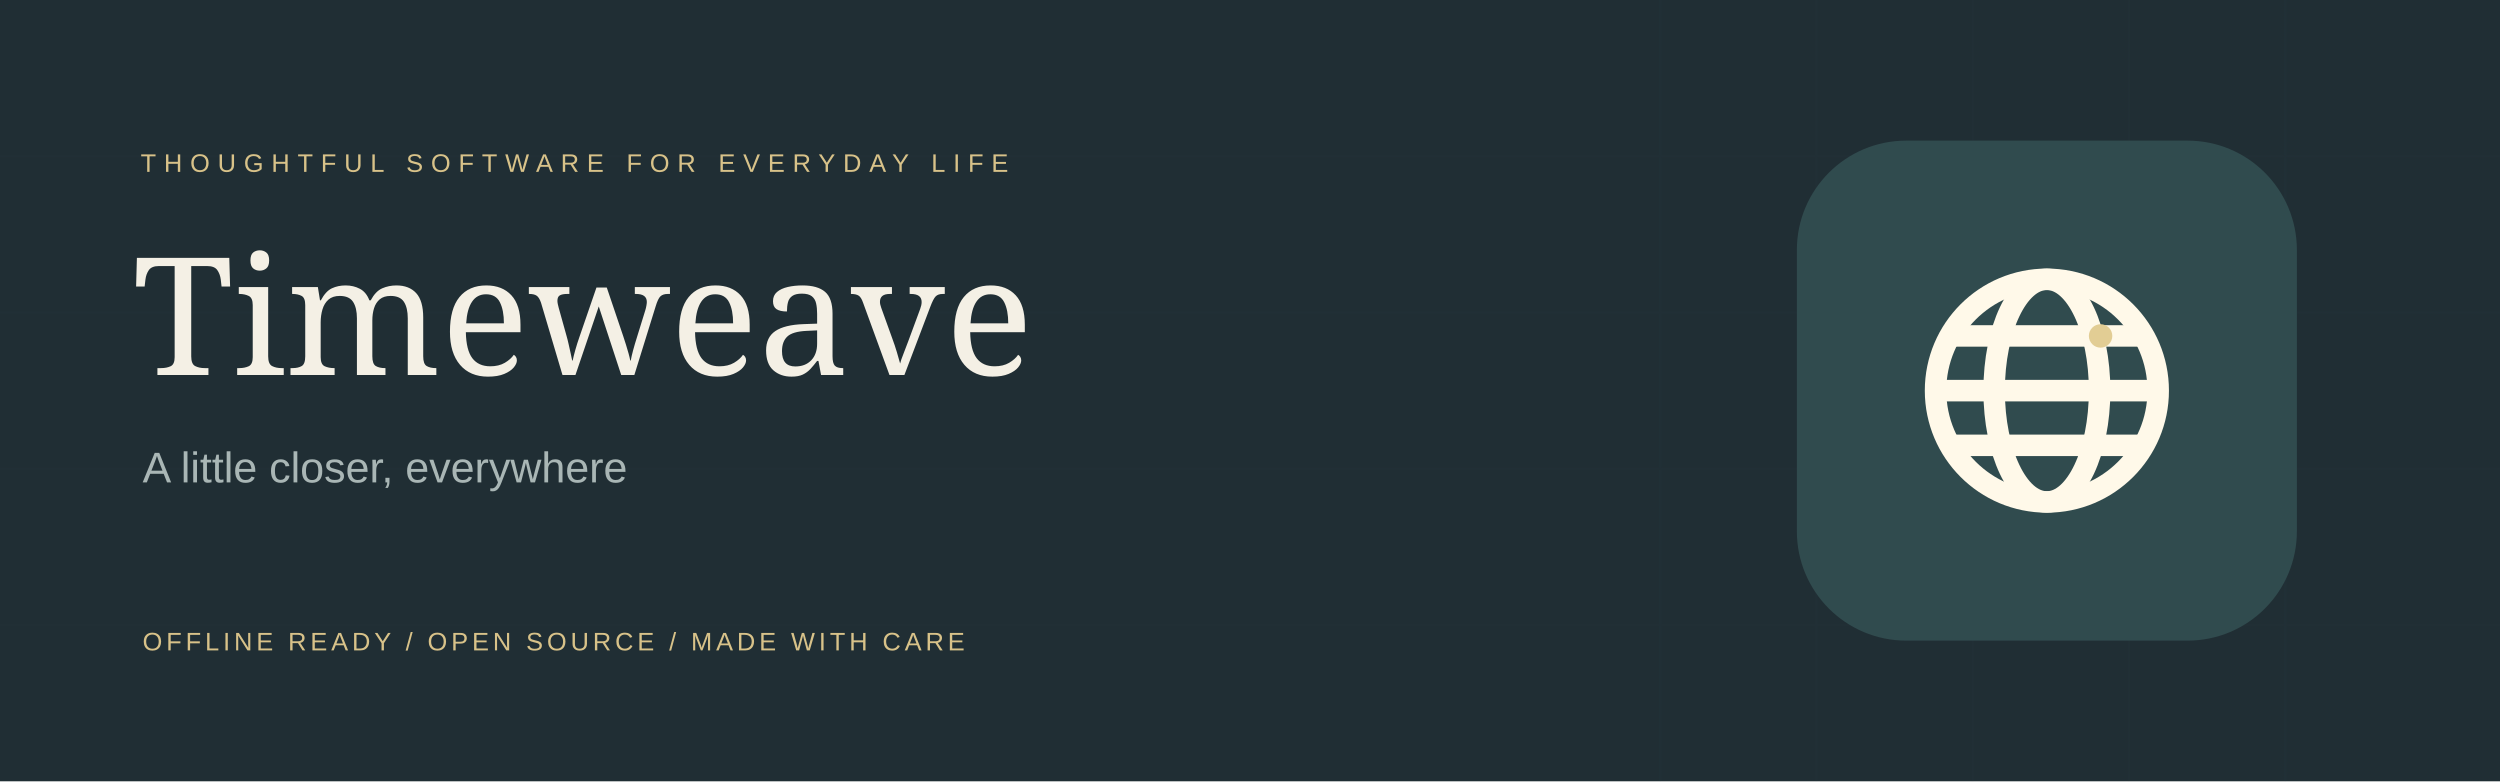
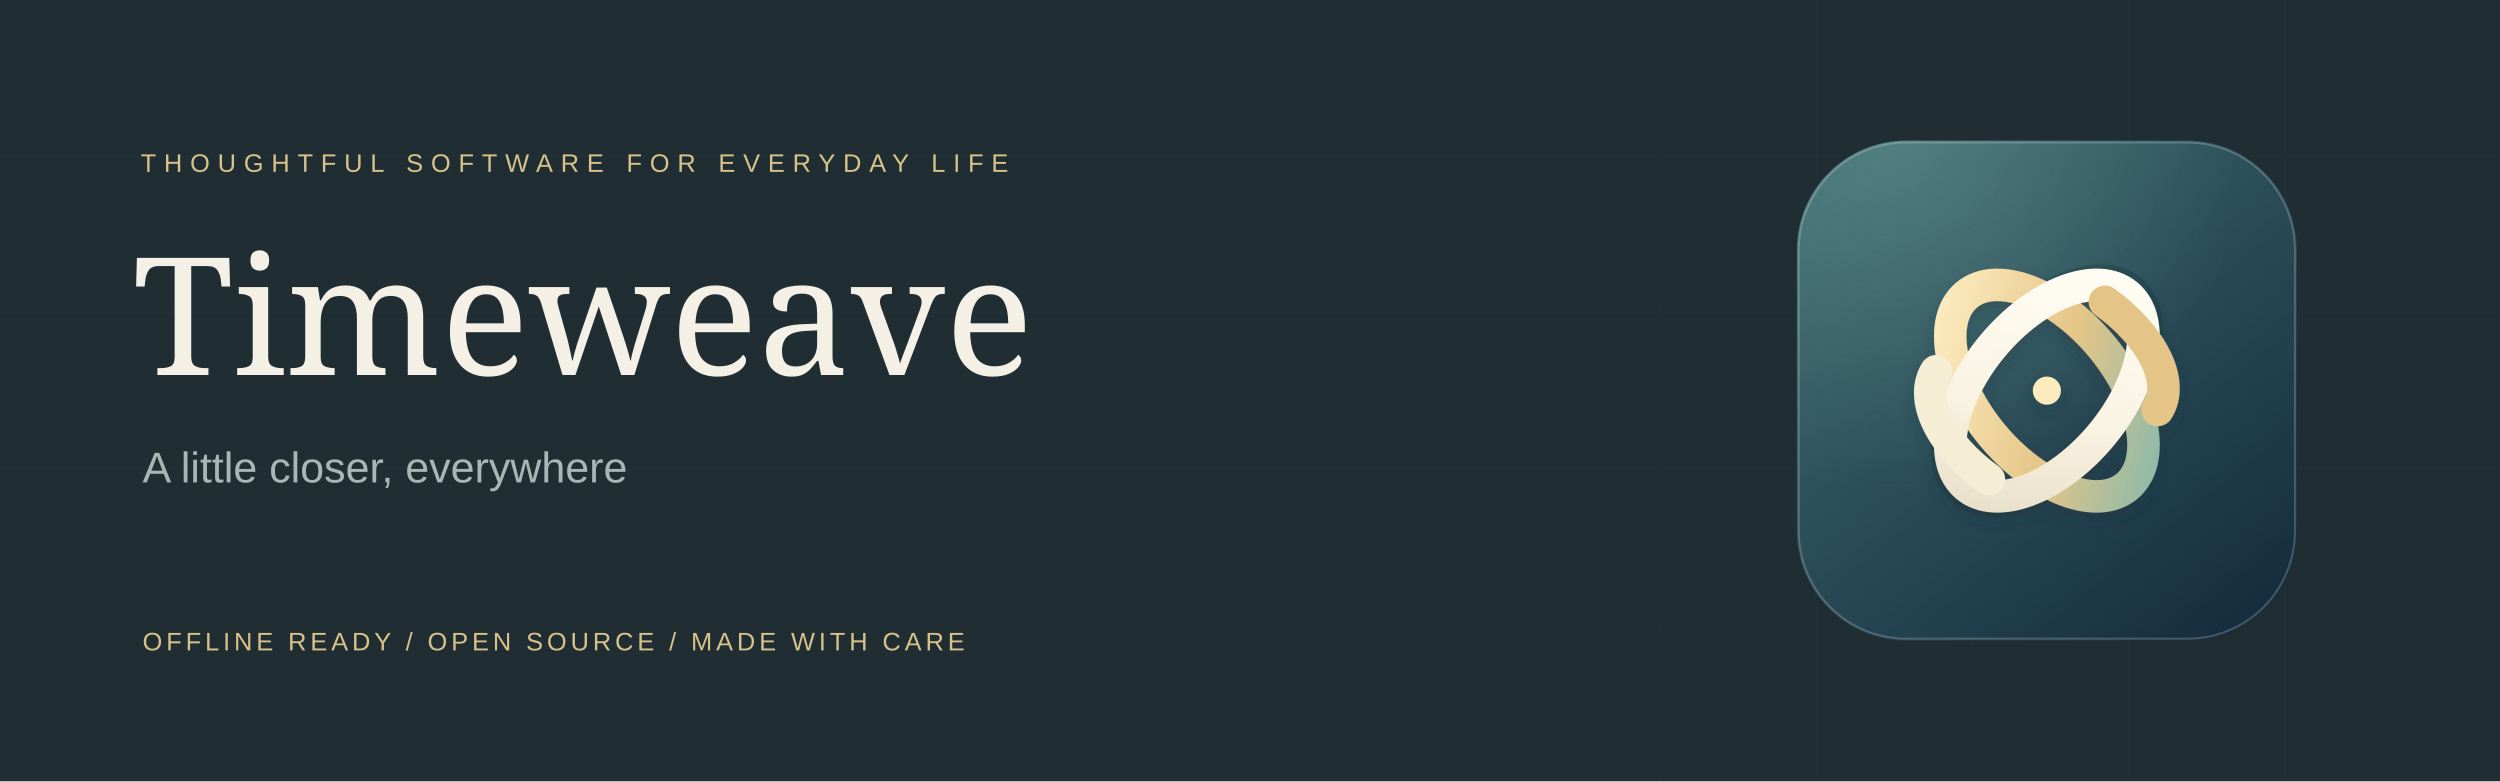
<svg xmlns="http://www.w3.org/2000/svg" width="1280" height="400" viewBox="0 0 1280 400">
  <rect width="1280" height="400" fill="#202e34" />
  <path d="M850 0v400M930 0v400M1010 0v400M1090 0v400M1170 0v400M0 80h1280M0 160h1280M0 240h1280M0 320h1280" stroke="#304b4e" opacity=".06" />
  <g transform="translate(920 72) scale(.5)">
-     <rect width="512" height="512" rx="112" fill="#304b4e" />
-     <g fill="none" stroke="#fff9e9" stroke-width="22" stroke-linecap="round" stroke-linejoin="round">
-       <circle cx="256" cy="256" r="114" />
-       <ellipse cx="256" cy="256" rx="54" ry="114" />
-       <path d="M143 256h226M163 200h186M163 312h186" />
-       <circle cx="311" cy="200" r="12" fill="#e2cd94" stroke="none" />
+     <defs>
+       <linearGradient id="tile" x1="64" y1="32" x2="448" y2="512" gradientUnits="userSpaceOnUse">
+         <stop stop-color="#3c666c" />
+         <stop offset="1" stop-color="#152d3e" />
+       </linearGradient>
+       <linearGradient id="ivory" x1="180" y1="120" x2="340" y2="410" gradientUnits="userSpaceOnUse">
+         <stop stop-color="#fffdf5" />
+         <stop offset=".55" stop-color="#f9f3e2" />
+         <stop offset="1" stop-color="#e6dcc5" />
+       </linearGradient>
+       <linearGradient id="accent" x1="160" y1="120" x2="352" y2="390" gradientUnits="userSpaceOnUse">
+         <stop stop-color="#fff0c6" />
+         <stop offset=".55" stop-color="#e5c587" />
+         <stop offset="1" stop-color="#82b8ae" />
+       </linearGradient>
+       <radialGradient id="light" cx=".2" cy="0" r="1">
+         <stop stop-color="#82b8ae" stop-opacity=".3" />
+         <stop offset=".7" stop-color="#82b8ae" stop-opacity="0" />
+       </radialGradient>
+       <filter id="lift" x="-30%" y="-30%" width="160%" height="180%">
+         <feDropShadow dx="0" dy="9" stdDeviation="8" flood-color="#152d3e" flood-opacity=".27" />
+       </filter>
+     </defs>
+     <rect width="512" height="512" rx="112" fill="url(#tile)" />
+     <rect width="512" height="512" rx="112" fill="url(#light)" />
+     <rect x="2" y="2" width="508" height="508" rx="110" fill="none" stroke="#fff" stroke-opacity=".2" stroke-width="2" />
+     <g transform="translate(25.6 25.6) scale(.9)" filter="url(#lift)">
+       <ellipse cx="256" cy="256" rx="80" ry="148" transform="rotate(40 256 256)" stroke="#111f2e" stroke-width="38" opacity=".2" fill="none" />
+       <ellipse cx="256" cy="256" rx="80" ry="142" transform="rotate(-40 256 256)" stroke="url(#accent)" stroke-width="37" fill="none" />
+       <ellipse cx="256" cy="256" rx="80" ry="142" transform="rotate(40 256 256)" stroke="url(#ivory)" stroke-width="37" fill="none" />
+       <path d="M190 357c-54-39-80-91-60-123" stroke="#f5edd4" stroke-width="37" fill="none" stroke-linecap="round" />
+       <path d="M322 155c54 39 80 91 60 123" stroke="#e5c587" stroke-width="37" fill="none" stroke-linecap="round" />
+       <circle cx="256" cy="256" r="16" fill="#fbebbd" />
    </g>
  </g>
  <text x="72" y="88" font-family="Segoe UI,Arial,sans-serif" font-size="13" letter-spacing="4" fill="#d8c289">THOUGHTFUL SOFTWARE FOR EVERYDAY LIFE</text>
  <text x="68" y="192" font-family="Georgia,serif" font-size="84" fill="#f4f0e5">Timeweave</text>
  <text x="73" y="247" font-family="Segoe UI,Arial,sans-serif" font-size="22" fill="#a9b6b5">A little closer, everywhere</text>
  <text x="73" y="333" font-family="Segoe UI,Arial,sans-serif" font-size="13" letter-spacing="2" fill="#d8c289">OFFLINE READY   /   OPEN SOURCE   /   MADE WITH CARE</text>
</svg>
